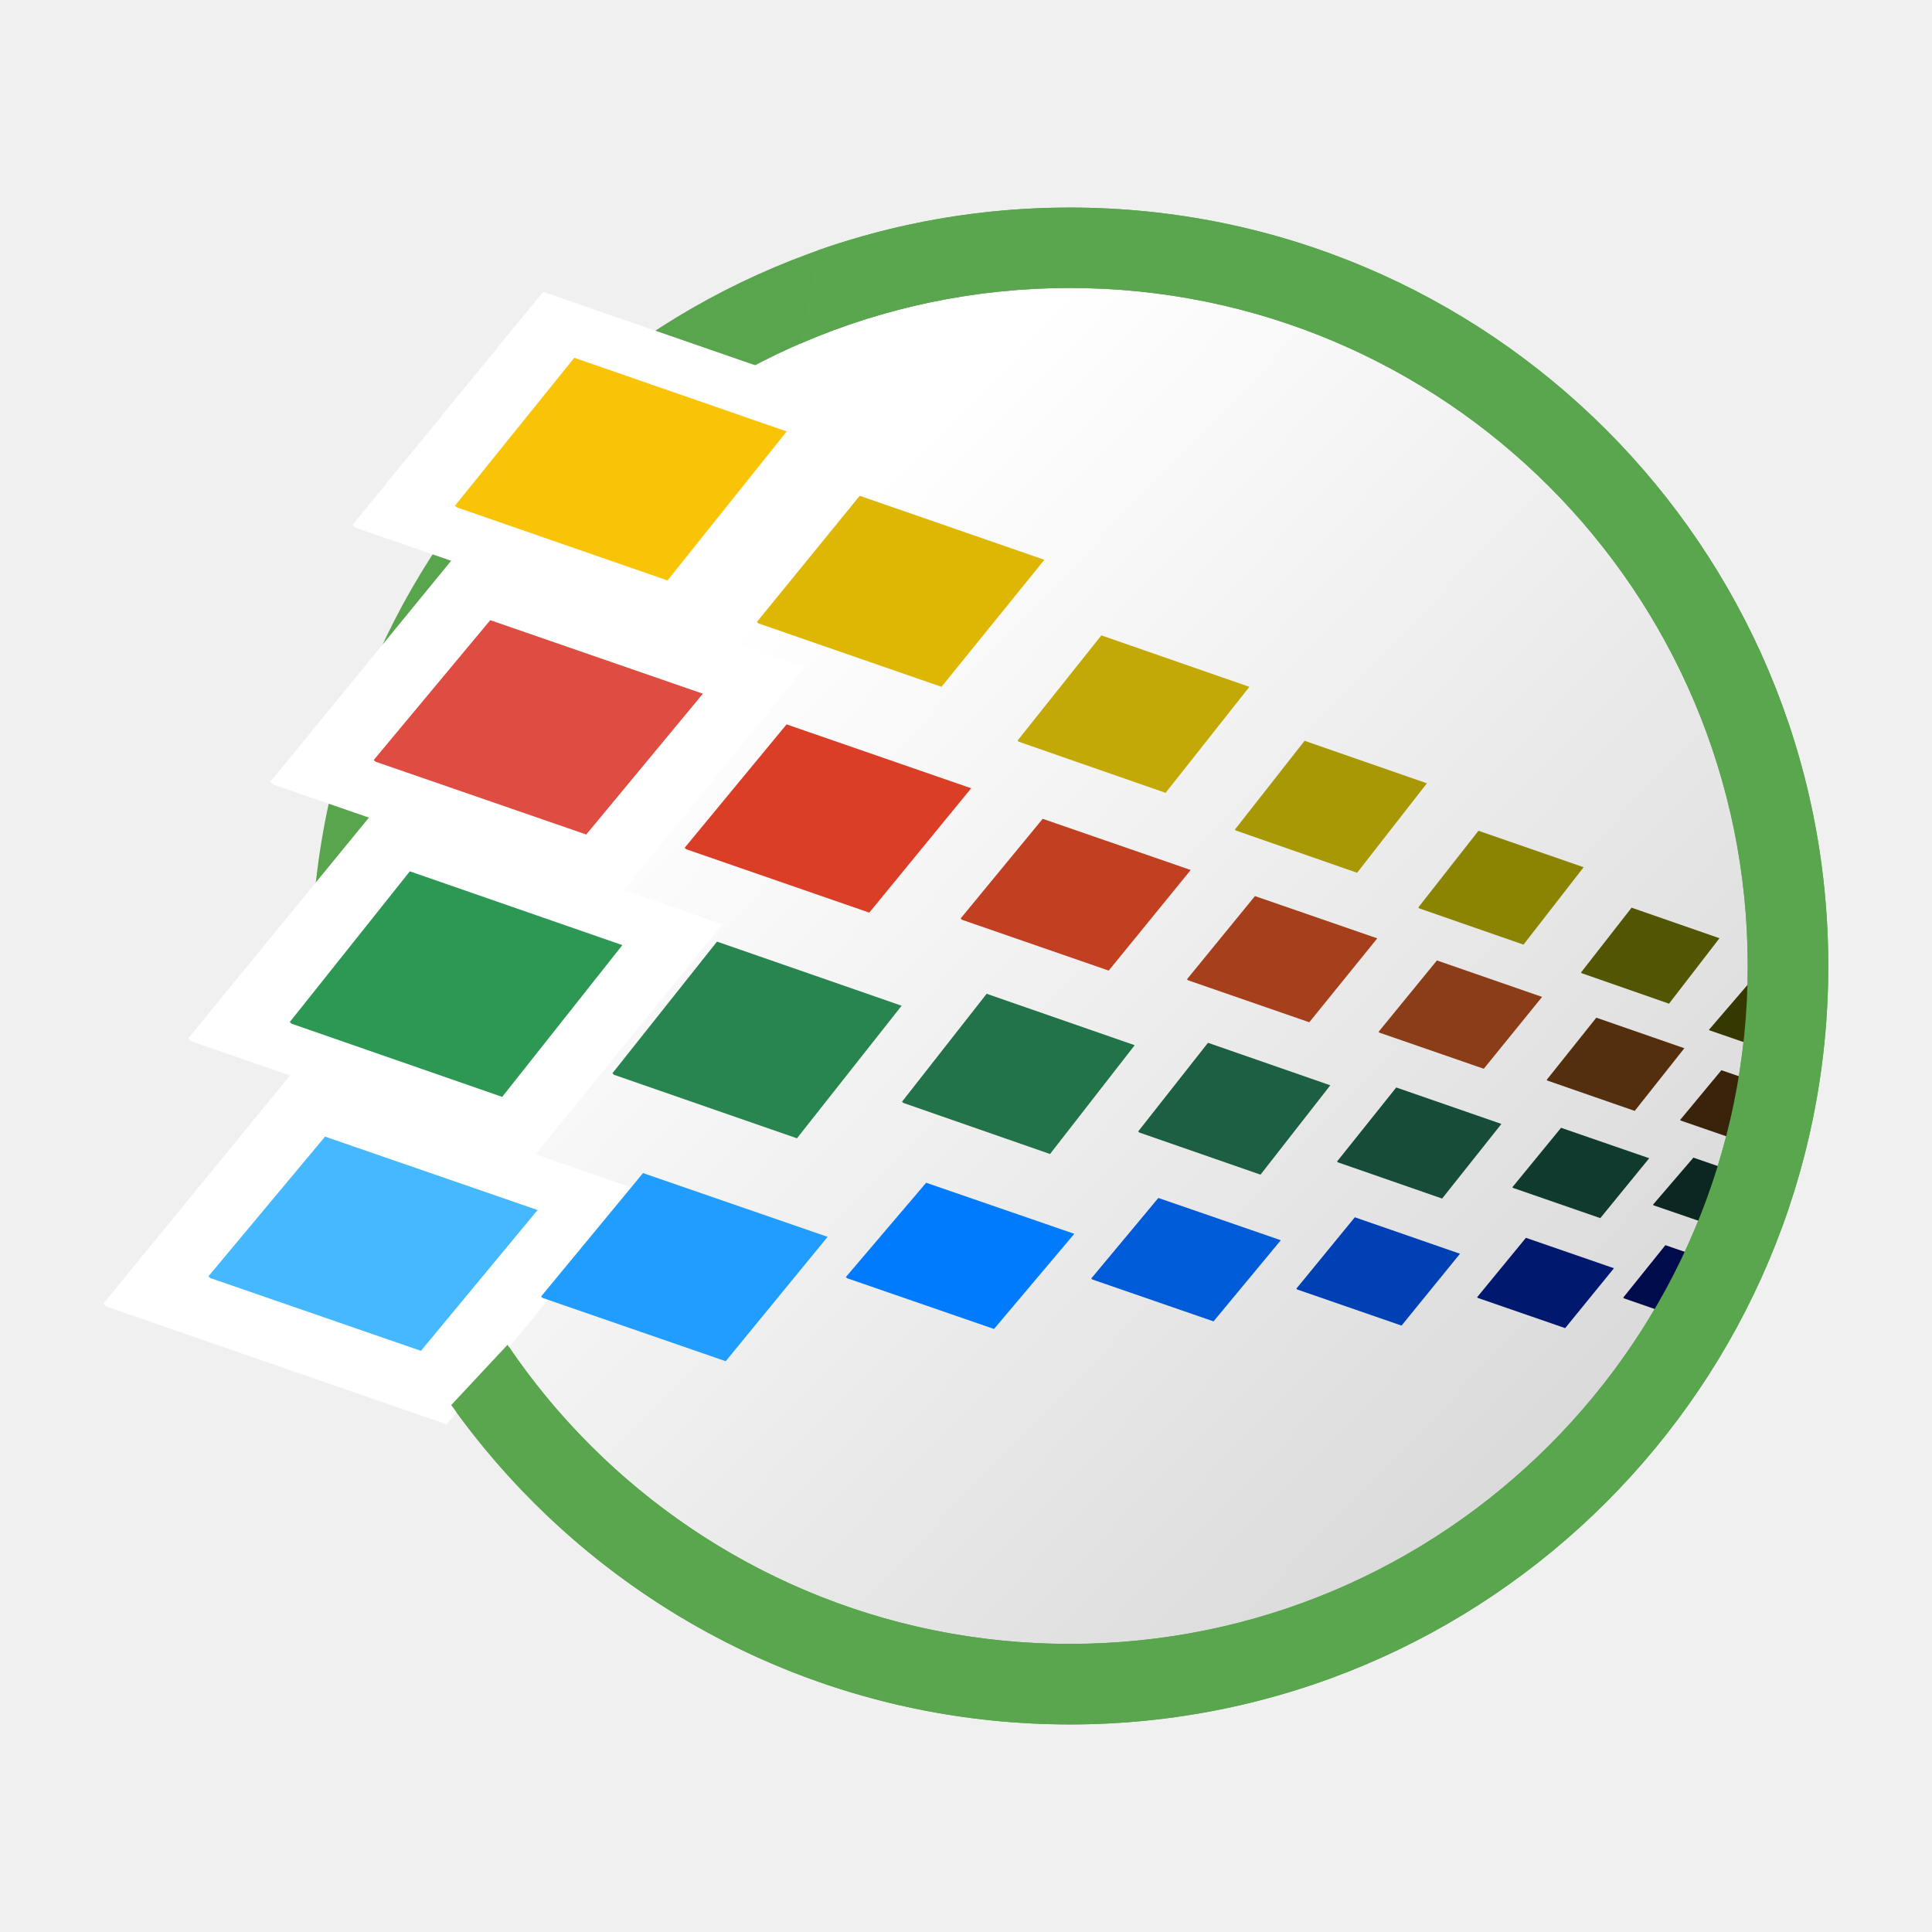
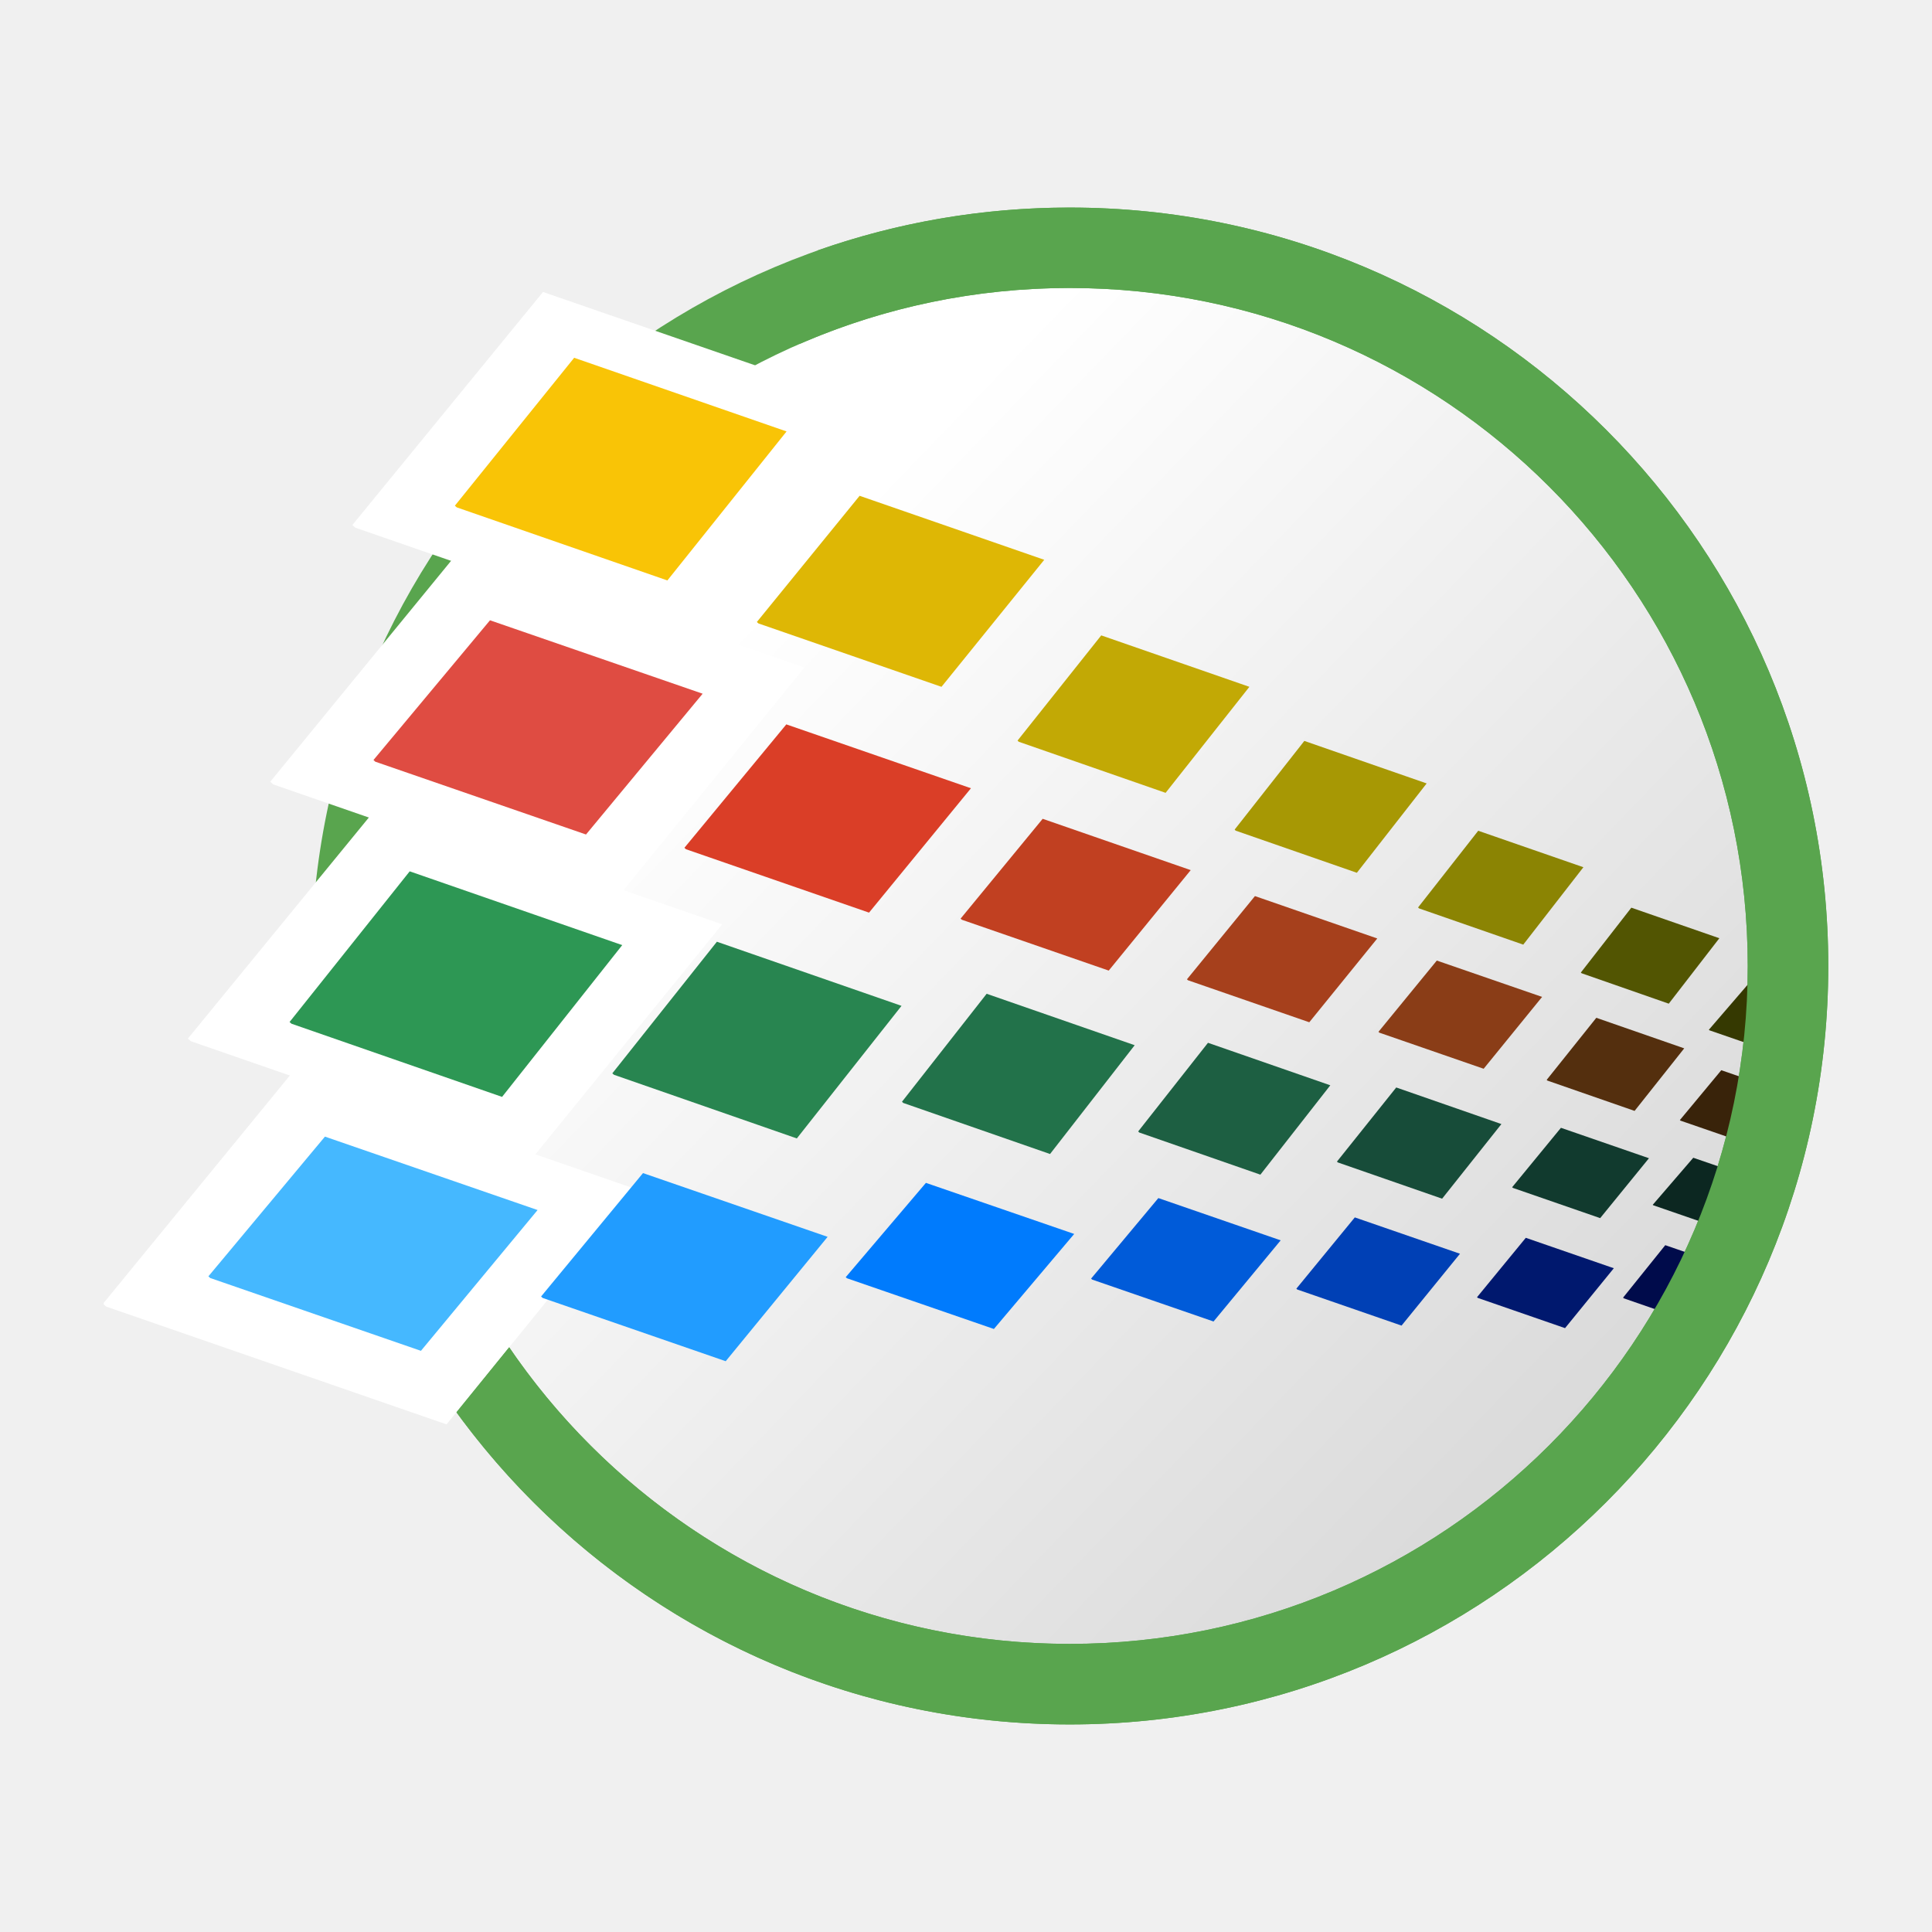
<svg xmlns="http://www.w3.org/2000/svg" width="16" height="16" viewBox="0 0 16 16" fill="none">
-   <g clip-path="url(#clip0_324_1098)">
-     <path d="M8.87 2.062C12.155 2.062 14.818 4.725 14.818 8.01C14.818 11.295 12.155 13.958 8.87 13.958C5.585 13.958 2.922 11.295 2.922 8.01C2.922 4.725 5.585 2.062 8.87 2.062Z" fill="url(#paint0_linear_324_1098)" />
+   <g clip-path="url(#clip0_388_2526)">
+     <path d="M8.87 2.062C12.155 2.062 14.818 4.725 14.818 8.011C14.818 11.296 12.155 13.959 8.87 13.959C5.585 13.959 2.922 11.296 2.922 8.011C2.922 4.725 5.585 2.062 8.87 2.062Z" fill="url(#paint0_linear_388_2526)" />
    <path fill-rule="evenodd" clip-rule="evenodd" d="M8.859 2.385C5.758 2.385 3.245 4.899 3.245 8C3.245 11.1 5.758 13.614 8.859 13.614C11.96 13.614 14.474 11.1 14.474 8C14.474 4.899 11.96 2.385 8.859 2.385ZM8.859 1.719C12.328 1.719 15.141 4.531 15.141 8C15.141 11.469 12.328 14.281 8.859 14.281C5.39 14.281 2.578 11.469 2.578 8C2.578 4.531 5.39 1.719 8.859 1.719Z" fill="#59A54E" />
-     <path d="M3.818 4.544L6.663 5.529L5.083 7.473L2.263 6.497L2.239 6.474L3.818 4.544Z" fill="white" />
-     <path d="M4.498 2.417L7.343 3.402L5.763 5.346L2.944 4.37L2.919 4.347L4.498 2.417Z" fill="white" />
-     <path d="M13.512 7.517L14.24 7.77L13.822 8.312L13.1 8.06L13.093 8.054L13.512 7.517Z" fill="#525502" />
-     <path d="M14.488 8.138L15.111 8.353L14.775 8.746L14.158 8.533L14.153 8.528L14.488 8.138Z" fill="#353901" />
-     <path d="M12.244 6.88L13.115 7.182L12.617 7.823L11.754 7.523L11.746 7.515L12.244 6.88Z" fill="#8B8403" />
-     <path d="M10.804 6.135L11.817 6.487L11.239 7.228L10.235 6.878L10.227 6.87L10.804 6.135Z" fill="#A79804" />
-     <path d="M9.121 5.262L10.347 5.688L9.653 6.566L8.438 6.143L8.427 6.133L9.121 5.262Z" fill="#C2A905" />
-     <path d="M4.756 2.963L6.515 3.573L5.528 4.807L3.784 4.202L3.768 4.188L4.756 2.963Z" fill="#F9C406" />
-     <path d="M13.22 8.428L13.949 8.681L13.538 9.2L12.815 8.949L12.809 8.943L13.22 8.428Z" fill="#542F0E" />
-     <path d="M14.256 8.863L14.879 9.078L14.536 9.493L13.919 9.28L13.914 9.275L14.256 8.863Z" fill="#39230A" />
-     <path d="M11.9 7.954L12.771 8.256L12.288 8.851L11.424 8.552L11.417 8.545L11.9 7.954Z" fill="#8A3D17" />
-     <path d="M10.393 7.421L11.406 7.771L10.843 8.466L9.838 8.118L9.83 8.11L10.393 7.421Z" fill="#A6401C" />
-     <path d="M8.635 6.781L9.861 7.205L9.182 8.038L7.966 7.617L7.955 7.607L8.635 6.781Z" fill="#C14021" />
-     <path d="M4.06 5.136L5.821 5.745L4.855 6.911L3.11 6.308L3.095 6.294L4.06 5.136Z" fill="#DF4C42" />
-     <path d="M2.434 8.867L5.279 9.852L3.699 11.796L0.88 10.82L0.855 10.797L2.434 8.867Z" fill="white" />
-     <path d="M3.138 6.67L5.982 7.655L4.402 9.6L1.583 8.623L1.558 8.6L3.138 6.67Z" fill="white" />
-     <path d="M12.928 9.34L13.658 9.592L13.253 10.088L12.531 9.838L12.525 9.832L12.928 9.34Z" fill="#113A2E" />
-     <path d="M14.024 9.587L14.647 9.802L14.311 10.194L13.694 9.982L13.689 9.977L14.024 9.587Z" fill="#0C2721" />
-     <path d="M11.563 9.006L12.434 9.308L11.943 9.926L11.08 9.626L11.073 9.619L11.563 9.006Z" fill="#174C39" />
-     <path d="M10.004 8.636L11.017 8.988L10.439 9.728L9.435 9.379L9.426 9.37L10.004 8.636Z" fill="#1D5F42" />
-     <path d="M8.171 8.23L9.397 8.656L8.696 9.557L7.481 9.134L7.47 9.124L8.171 8.23Z" fill="#22724A" />
-     <path d="M3.394 7.216L5.154 7.827L4.159 9.084L2.415 8.478L2.4 8.464L3.394 7.216Z" fill="#2D9754" />
-     <path d="M12.637 10.251L13.366 10.503L12.962 10.999L12.239 10.749L12.233 10.743L12.637 10.251Z" fill="#00186E" />
-     <path d="M13.792 10.312L14.415 10.527L14.065 10.966L13.448 10.752L13.443 10.746L13.792 10.312Z" fill="#000B4B" />
-     <path d="M11.22 10.081L12.091 10.383L11.607 10.978L10.743 10.679L10.736 10.672L11.22 10.081Z" fill="#0040B5" />
-     <path d="M9.593 9.921L10.607 10.271L10.05 10.943L9.046 10.596L9.037 10.588L9.593 9.921Z" fill="#005BD9" />
-     <path d="M7.67 9.795L8.897 10.218L8.232 11.006L7.016 10.586L7.005 10.576L7.67 9.795Z" fill="#007BFD" />
-     <path d="M2.692 9.413L4.452 10.021L3.486 11.187L1.741 10.584L1.726 10.57L2.692 9.413Z" fill="#45B8FF" />
-     <path d="M7.12 4.106L8.649 4.636L7.797 5.688L6.282 5.163L6.268 5.151L7.12 4.106Z" fill="#DEB705" />
-     <path d="M6.514 5.999L8.043 6.528L7.199 7.558L5.683 7.033L5.67 7.021L6.514 5.999Z" fill="#DA3E27" />
-     <path d="M5.938 7.798L7.467 8.329L6.6 9.427L5.085 8.901L5.072 8.888L5.938 7.798Z" fill="#288550" />
+     <path d="M3.818 4.544L6.662 5.528L5.082 7.473L2.263 6.496L2.238 6.474L3.818 4.544Z" fill="white" />
+     <path d="M4.497 2.418L7.342 3.402L5.762 5.347L2.943 4.37L2.918 4.348L4.497 2.418Z" fill="white" />
+     <path d="M13.51 7.517L14.239 7.77L13.82 8.312L13.098 8.06L13.092 8.054L13.51 7.517Z" fill="#525502" />
+     <path d="M14.487 8.139L15.11 8.353L14.775 8.746L14.158 8.533L14.152 8.528L14.487 8.139Z" fill="#353901" />
+     <path d="M12.242 6.88L13.113 7.182L12.615 7.823L11.752 7.523L11.744 7.515L12.242 6.88Z" fill="#8B8403" />
+     <path d="M10.802 6.136L11.815 6.488L11.237 7.228L10.233 6.879L10.225 6.87L10.802 6.136Z" fill="#A79804" />
+     <path d="M9.12 5.262L10.347 5.688L9.653 6.566L8.437 6.143L8.427 6.133L9.12 5.262Z" fill="#C2A905" />
+     <path d="M4.755 2.963L6.514 3.573L5.527 4.807L3.783 4.202L3.767 4.188L4.755 2.963Z" fill="#F9C406" />
+     <path d="M13.22 8.429L13.948 8.682L13.537 9.2L12.815 8.949L12.809 8.943L13.22 8.429Z" fill="#542F0E" />
+     <path d="M14.255 8.863L14.877 9.078L14.535 9.494L13.918 9.281L13.912 9.276L14.255 8.863Z" fill="#39230A" />
+     <path d="M11.899 7.955L12.771 8.256L12.287 8.851L11.423 8.552L11.416 8.545L11.899 7.955Z" fill="#8A3D17" />
+     <path d="M10.393 7.421L11.406 7.772L10.843 8.466L9.838 8.118L9.83 8.11L10.393 7.421Z" fill="#A6401C" />
+     <path d="M8.635 6.781L9.861 7.206L9.182 8.038L7.966 7.617L7.955 7.608L8.635 6.781Z" fill="#C14021" />
+     <path d="M4.058 5.137L5.819 5.745L4.853 6.911L3.108 6.308L3.093 6.294L4.058 5.137Z" fill="#DF4C42" />
+     <path d="M2.433 8.867L5.278 9.852L3.698 11.796L0.878 10.82L0.853 10.797L2.433 8.867Z" fill="white" />
+     <path d="M3.136 6.671L5.981 7.655L4.401 9.6L1.581 8.623L1.556 8.601L3.136 6.671Z" fill="white" />
+     <path d="M12.927 9.34L13.656 9.592L13.252 10.088L12.53 9.838L12.523 9.832L12.927 9.34Z" fill="#113A2E" />
+     <path d="M14.023 9.588L14.645 9.802L14.31 10.195L13.693 9.982L13.687 9.978L14.023 9.588Z" fill="#0C2721" />
+     <path d="M11.563 9.006L12.434 9.309L11.943 9.927L11.08 9.627L11.072 9.62L11.563 9.006Z" fill="#174C39" />
+     <path d="M10.004 8.636L11.017 8.988L10.438 9.728L9.435 9.379L9.426 9.37L10.004 8.636Z" fill="#1D5F42" />
+     <path d="M8.171 8.23L9.397 8.656L8.696 9.557L7.48 9.134L7.47 9.124L8.171 8.23Z" fill="#22724A" />
+     <path d="M3.393 7.216L5.153 7.827L4.158 9.084L2.414 8.478L2.398 8.464L3.393 7.216Z" fill="#2D9754" />
+     <path d="M12.636 10.251L13.365 10.503L12.961 10.999L12.239 10.749L12.232 10.743L12.636 10.251Z" fill="#00186E" />
+     <path d="M13.791 10.312L14.414 10.527L14.064 10.966L13.447 10.752L13.442 10.746L13.791 10.312Z" fill="#000B4B" />
+     <path d="M11.22 10.082L12.091 10.383L11.607 10.978L10.743 10.679L10.736 10.672L11.22 10.082Z" fill="#0040B5" />
+     <path d="M9.593 9.922L10.606 10.272L10.05 10.944L9.045 10.597L9.036 10.589L9.593 9.922Z" fill="#005BD9" />
+     <path d="M7.668 9.796L8.896 10.219L8.231 11.006L7.014 10.586L7.004 10.577L7.668 9.796Z" fill="#007BFD" />
+     <path d="M2.691 9.413L4.452 10.021L3.486 11.187L1.741 10.584L1.726 10.57L2.691 9.413Z" fill="#45B8FF" />
+     <path d="M7.119 4.106L8.648 4.636L7.797 5.688L6.281 5.163L6.268 5.151L7.119 4.106Z" fill="#DEB705" />
+     <path d="M6.512 5.999L8.041 6.528L7.197 7.558L5.681 7.033L5.668 7.021L6.512 5.999Z" fill="#DA3E27" />
+     <path d="M5.937 7.799L7.466 8.33L6.599 9.428L5.085 8.901L5.071 8.889L5.937 7.799Z" fill="#288550" />
    <path d="M5.325 9.715L6.854 10.243L6.01 11.273L4.494 10.749L4.481 10.737L5.325 9.715Z" fill="#219CFF" />
-     <path fill-rule="evenodd" clip-rule="evenodd" d="M6.773 2.073C7.426 1.844 8.128 1.719 8.86 1.719C12.329 1.719 15.141 4.531 15.141 8C15.141 11.469 12.329 14.281 8.86 14.281C6.746 14.281 4.876 13.237 3.737 11.636L4.203 11.137C5.211 12.631 6.921 13.614 8.86 13.614C11.961 13.614 14.474 11.1 14.474 8C14.474 4.899 11.961 2.385 8.86 2.385C8.066 2.385 7.31 2.55 6.625 2.847L6.773 2.073Z" fill="#5AA64E" />
+     <path fill-rule="evenodd" clip-rule="evenodd" d="M6.625 2.847C7.31 2.55 8.065 2.385 8.859 2.385C11.96 2.385 14.474 4.899 14.474 8C14.474 11.1 11.96 13.614 8.859 13.614C6.93 13.614 5.228 12.641 4.217 11.158L3.781 11.697C4.924 13.264 6.773 14.281 8.859 14.281C12.328 14.281 15.141 11.469 15.141 8C15.141 4.531 12.328 1.719 8.859 1.719C8.128 1.719 7.426 1.844 6.773 2.073L6.625 2.847Z" fill="#59A54E" />
  </g>
  <defs>
-     <linearGradient id="paint0_linear_324_1098" x1="5.899" y1="5.383" x2="15.274" y2="14.43" gradientUnits="userSpaceOnUse">
+     <linearGradient id="paint0_linear_388_2526" x1="5.899" y1="5.383" x2="15.274" y2="14.43" gradientUnits="userSpaceOnUse">
      <stop stop-color="white" />
      <stop offset="1" stop-color="#CDCDCD" />
    </linearGradient>
-     <clipPath id="clip0_324_1098">
+     <clipPath id="clip0_388_2526">
      <rect width="14.281" height="16" fill="white" transform="translate(0.859375)" />
    </clipPath>
  </defs>
</svg>
